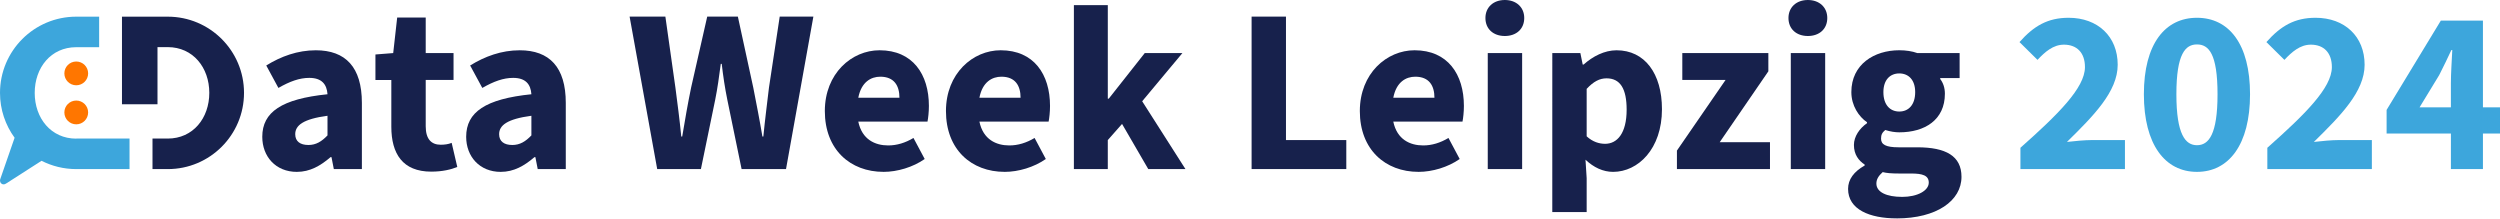
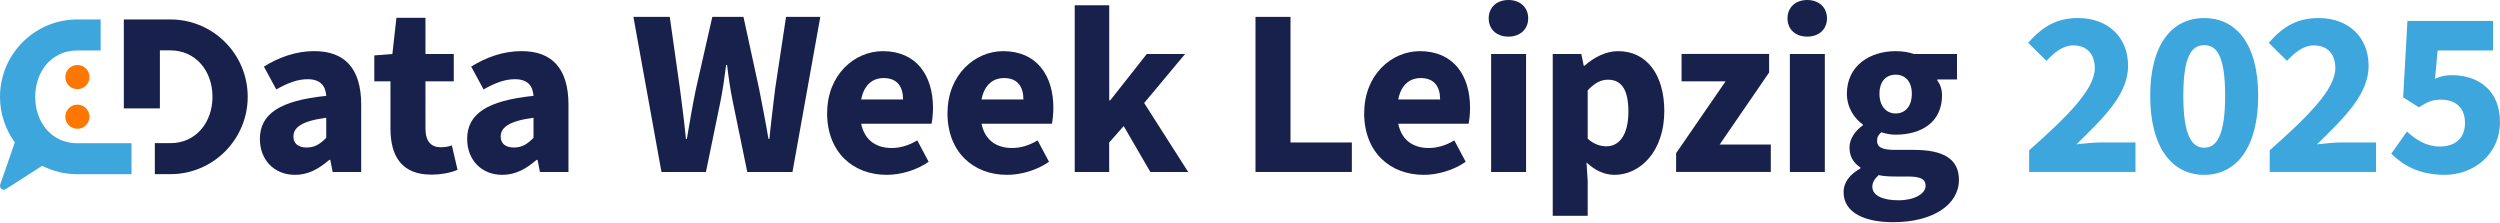
- <svg xmlns="http://www.w3.org/2000/svg" width="188.589mm" height="16.475mm" viewBox="0 0 188.589 16.475" version="1.1" id="svg5" xml:space="preserve">
-   <defs id="defs2">
- 	
- 	
- 	
- 	
- 	
- </defs>
-   <g id="layer1" transform="translate(-34.53206,-100.4121)">
-     <g aria-label="Data Week Leipzig 2023" id="text236" style="font-weight:bold;font-size:17.639px;line-height:1.25;font-family:'Source Sans 3';-inkscape-font-specification:'Source Sans 3 Bold';fill:#17214c;fill-opacity:1;stroke-width:0.265">
-       <path d="m 56.927,113.377 c 0.988,0 1.782,-0.459 2.54,-1.111 h 0.071 l 0.176,0.9 h 2.117 v -4.992 c 0,-2.699 -1.235,-3.969 -3.475,-3.969 -1.376,0 -2.628,0.459 -3.739,1.147 l 0.917,1.693 c 0.864,-0.494 1.588,-0.758 2.328,-0.758 0.935,0 1.323,0.476 1.376,1.235 -3.457,0.353 -4.921,1.341 -4.921,3.21 0,1.482 1.005,2.646 2.611,2.646 z m 0.864,-2.028 c -0.6,0 -0.988,-0.265 -0.988,-0.811 0,-0.67 0.6,-1.147 2.434,-1.393 v 1.482 c -0.441,0.459 -0.864,0.723 -1.446,0.723 z" id="path673" style="fill:#17214c;fill-opacity:1" />
-       <path d="m 67.069,113.359 c 0.829,0 1.499,-0.159 1.958,-0.353 l -0.423,-1.817 c -0.247,0.106 -0.547,0.141 -0.829,0.141 -0.688,0 -1.129,-0.406 -1.129,-1.393 v -3.493 h 2.099 v -2.028 H 66.646 V 101.735 h -2.152 l -0.3,2.681 -1.341,0.106 v 1.923 h 1.199 v 3.528 c 0,2.028 0.847,3.387 3.016,3.387 z" id="path675" style="fill:#17214c;fill-opacity:1" />
-       <path d="m 72.308,113.377 c 0.988,0 1.782,-0.459 2.54,-1.111 h 0.071 l 0.176,0.9 h 2.117 v -4.992 c 0,-2.699 -1.235,-3.969 -3.475,-3.969 -1.376,0 -2.628,0.459 -3.739,1.147 l 0.917,1.693 c 0.864,-0.494 1.588,-0.758 2.328,-0.758 0.935,0 1.323,0.476 1.376,1.235 -3.457,0.353 -4.921,1.341 -4.921,3.21 0,1.482 1.005,2.646 2.611,2.646 z m 0.864,-2.028 c -0.6,0 -0.988,-0.265 -0.988,-0.811 0,-0.67 0.6,-1.147 2.434,-1.393 v 1.482 c -0.441,0.459 -0.864,0.723 -1.446,0.723 z" id="path677" style="fill:#17214c;fill-opacity:1" />
-       <path d="m 84.108,113.165 h 3.298 l 1.076,-5.221 c 0.176,-0.864 0.3,-1.782 0.423,-2.716 h 0.071 c 0.106,0.935 0.247,1.852 0.423,2.716 l 1.076,5.221 h 3.351 l 2.064,-11.501 h -2.54 l -0.811,5.362 c -0.141,1.199 -0.3,2.417 -0.423,3.687 h -0.071 c -0.212,-1.27 -0.459,-2.505 -0.688,-3.687 l -1.164,-5.362 h -2.311 l -1.217,5.362 c -0.247,1.199 -0.459,2.417 -0.67,3.687 h -0.071 c -0.123,-1.27 -0.282,-2.469 -0.441,-3.687 l -0.758,-5.362 h -2.699 z" id="path679" style="fill:#17214c;fill-opacity:1" />
-       <path d="m 100.936,106.198 c 1.041,0 1.446,0.67 1.446,1.587 h -3.104 c 0.229,-1.199 0.97,-1.587 1.658,-1.587 z m 0.247,7.179 c 1.041,0 2.223,-0.353 3.104,-0.97 l -0.847,-1.588 c -0.617,0.37 -1.252,0.564 -1.905,0.564 -0.988,0 -1.976,-0.441 -2.258,-1.799 h 5.221 c 0.053,-0.265 0.106,-0.723 0.106,-1.182 0,-2.381 -1.217,-4.198 -3.722,-4.198 -2.099,0 -4.128,1.746 -4.128,4.586 0,2.91 1.923,4.586 4.427,4.586 z" id="path681" style="fill:#17214c;fill-opacity:1" />
-       <path d="m 110.073,106.198 c 1.041,0 1.446,0.67 1.446,1.587 h -3.104 c 0.229,-1.199 0.97,-1.587 1.658,-1.587 z m 0.247,7.179 c 1.041,0 2.223,-0.353 3.104,-0.97 l -0.847,-1.588 c -0.617,0.37 -1.252,0.564 -1.905,0.564 -0.988,0 -1.976,-0.441 -2.258,-1.799 h 5.221 c 0.053,-0.265 0.106,-0.723 0.106,-1.182 0,-2.381 -1.217,-4.198 -3.722,-4.198 -2.099,0 -4.128,1.746 -4.128,4.586 0,2.91 1.923,4.586 4.427,4.586 z" id="path683" style="fill:#17214c;fill-opacity:1" />
-       <path d="m 115.541,113.165 h 2.558 v -2.187 l 1.076,-1.217 1.976,3.404 h 2.805 l -3.263,-5.115 3.034,-3.634 h -2.84 l -2.716,3.44 h -0.071 v -7.056 h -2.558 z" id="path685" style="fill:#17214c;fill-opacity:1" />
-       <path d="m 128.947,113.165 h 7.144 v -2.187 h -4.551 v -9.313 h -2.593 z" id="path687" style="fill:#17214c;fill-opacity:1" />
-       <path d="m 141.294,106.198 c 1.041,0 1.446,0.67 1.446,1.587 h -3.104 c 0.229,-1.199 0.97,-1.587 1.658,-1.587 z m 0.247,7.179 c 1.041,0 2.223,-0.353 3.104,-0.97 l -0.847,-1.588 c -0.617,0.37 -1.252,0.564 -1.905,0.564 -0.988,0 -1.976,-0.441 -2.258,-1.799 h 5.221 c 0.053,-0.265 0.106,-0.723 0.106,-1.182 0,-2.381 -1.217,-4.198 -3.722,-4.198 -2.099,0 -4.128,1.746 -4.128,4.586 0,2.91 1.923,4.586 4.427,4.586 z" id="path689" style="fill:#17214c;fill-opacity:1" />
-       <path d="m 146.762,113.165 h 2.593 v -8.749 h -2.593 z m 1.288,-10.037 c 0.864,0 1.464,-0.529 1.464,-1.358 0,-0.811 -0.6,-1.358 -1.464,-1.358 -0.864,0 -1.464,0.547 -1.464,1.358 0,0.829 0.6,1.358 1.464,1.358 z" id="path691" style="fill:#17214c;fill-opacity:1" />
-       <path d="m 151.63,116.411 h 2.593 v -2.558 l -0.088,-1.393 c 0.617,0.582 1.323,0.917 2.081,0.917 1.887,0 3.687,-1.729 3.687,-4.727 0,-2.699 -1.305,-4.445 -3.422,-4.445 -0.917,0 -1.799,0.459 -2.487,1.076 h -0.07 l -0.176,-0.864 h -2.117 z m 3.986,-5.151 c -0.441,0 -0.935,-0.141 -1.393,-0.564 v -3.581 c 0.512,-0.547 0.97,-0.794 1.499,-0.794 1.041,0 1.517,0.794 1.517,2.364 0,1.799 -0.723,2.575 -1.623,2.575 z" id="path693" style="fill:#17214c;fill-opacity:1" />
-       <path d="m 161.032,113.165 h 7.02 v -2.028 h -3.792 l 3.669,-5.345 v -1.376 h -6.491 v 2.028 h 3.263 l -3.669,5.327 z" id="path695" style="fill:#17214c;fill-opacity:1" />
-       <path d="m 169.622,113.165 h 2.593 v -8.749 h -2.593 z m 1.288,-10.037 c 0.864,0 1.464,-0.529 1.464,-1.358 0,-0.811 -0.6,-1.358 -1.464,-1.358 -0.864,0 -1.464,0.547 -1.464,1.358 0,0.829 0.6,1.358 1.464,1.358 z" id="path697" style="fill:#17214c;fill-opacity:1" />
-       <path d="m 177.612,116.887 c 2.999,0 4.886,-1.323 4.886,-3.14 0,-1.57 -1.182,-2.223 -3.334,-2.223 h -1.411 c -0.97,0 -1.323,-0.212 -1.323,-0.653 0,-0.3 0.088,-0.459 0.318,-0.653 0.388,0.123 0.741,0.176 1.058,0.176 1.923,0 3.44,-0.935 3.44,-2.91 0,-0.441 -0.123,-0.811 -0.353,-1.111 v -0.071 h 1.464 v -1.887 h -3.193 c -0.388,-0.141 -0.864,-0.212 -1.358,-0.212 -1.887,0 -3.616,1.058 -3.616,3.157 0,1.023 0.564,1.852 1.182,2.275 v 0.07 c -0.564,0.388 -0.988,1.005 -0.988,1.64 0,0.723 0.353,1.182 0.811,1.482 v 0.071 c -0.811,0.459 -1.252,1.041 -1.252,1.764 0,1.552 1.623,2.223 3.669,2.223 z m 0.194,-8.061 c -0.688,0 -1.199,-0.494 -1.199,-1.464 0,-0.935 0.512,-1.411 1.199,-1.411 0.688,0 1.199,0.476 1.199,1.411 0,0.97 -0.512,1.464 -1.199,1.464 z m 0.212,6.438 c -1.164,0 -1.94,-0.353 -1.94,-1.005 0,-0.318 0.159,-0.582 0.476,-0.864 0.282,0.071 0.635,0.106 1.235,0.106 h 0.9 c 0.864,0 1.341,0.141 1.341,0.688 0,0.6 -0.847,1.076 -2.011,1.076 z" id="path699" style="fill:#17214c;fill-opacity:1" />
-     </g>
-     <g id="g530" transform="matrix(0.2092384,0,0,0.2092384,29.79025,71.22018)" style="opacity:1;stroke-width:4.779">
-       <circle class="st0" cx="50.152" cy="165.977" r="4.286" id="circle405" style="stroke-width:1.265" />
-       <circle class="st0" cx="50.152" cy="180.052" r="4.286" id="circle407" style="stroke-width:1.265" />
-       <path class="st1" d="m 50.152,189.498 c -9.102,0 -14.975,-7.382 -14.975,-16.484 0,-9.102 5.847,-16.484 14.975,-16.484 h 8.255 v -11.007 h -8.255 c -15.187,0 -27.49,12.303 -27.49,27.49 0,6.032 1.958,11.615 5.265,16.166 l -5.212,15.028 c 0,0 0,0.026 0,0.026 -0.026,0.132 -0.053,0.238 -0.053,0.37 0,0.767 0.529,1.376 1.296,1.376 0.344,0 0.529,-0.053 0.979,-0.344 0,0 0,0 0,0 l 12.7,-8.149 c 3.757,1.905 7.99,2.99 12.488,2.99 H 69.361 V 189.472 H 50.152 Z" id="path409" style="stroke-width:1.265" />
-       <path class="st2" d="m 83.146,145.524 h -16.51 v 31.591 h 12.806 v -20.611 h 3.704 c 9.102,0 14.975,7.382 14.975,16.484 0,9.102 -5.847,16.484 -14.975,16.484 h -5.503 v 11.007 h 5.503 c 15.187,0 27.49,-12.303 27.49,-27.49 0,-15.161 -12.303,-27.464 -27.49,-27.464 z" id="path411" style="stroke-width:1.265" />
+ <svg xmlns="http://www.w3.org/2000/svg" id="Ebene_2" data-name="Ebene 2" viewBox="0 0 662.17 58.85">
+   <defs>
+     <style>
+       .cls-1 {
+         fill: #ff7600;
+       }
+ 
+       .cls-1, .cls-2, .cls-3 {
+         stroke-width: 0px;
+       }
+ 
+       .cls-2 {
+         fill: #17214c;
+       }
+ 
+       .cls-3 {
+         fill: #3da6dc;
+       }
+     </style>
+   </defs>
+   <g id="Layer_1" data-name="Layer 1">
+     <g>
+       <g id="g1176">
+         <circle id="circle4" class="cls-1" cx="20.5" cy="20.41" r="3.2" />
+         <circle id="circle6" class="cls-1" cx="20.5" cy="30.91" r="3.2" />
+         <path id="path8" class="cls-3" d="M20.5,37.95c-6.79,0-11.17-5.51-11.17-12.29s4.36-12.29,11.17-12.29h6.16V5.15h-6.16C9.18,5.15,0,14.33,0,25.66,0,30.16,1.46,34.32,3.93,37.71L.04,48.92v.02c-.02.1-.04.18-.04.28,0,.57.39,1.03.97,1.03.26,0,.39-.04.73-.26h0l9.47-6.08c2.8,1.42,5.96,2.23,9.31,2.23h14.35v-8.21h-14.33v.02Z" />
+         <path id="path10" class="cls-2" d="M45.11,5.15h-12.31v23.56h9.55v-15.37h2.76c6.79,0,11.17,5.51,11.17,12.29s-4.36,12.29-11.17,12.29h-4.1v8.21h4.1c11.33,0,20.5-9.18,20.5-20.5S56.44,5.15,45.11,5.15Z" />
+       </g>
+       <g>
+         <path class="cls-2" d="M68.83,36.86c0-6.68,5.23-10.21,17.58-11.47-.19-2.71-1.58-4.41-4.91-4.41-2.65,0-5.23.95-8.32,2.71l-3.28-6.05c3.97-2.46,8.44-4.1,13.36-4.1,8,0,12.41,4.54,12.41,14.18v17.83h-7.56l-.63-3.21h-.25c-2.71,2.33-5.54,3.97-9.07,3.97-5.73,0-9.32-4.16-9.32-9.45ZM86.41,36.48v-5.29c-6.55.88-8.69,2.58-8.69,4.98,0,1.95,1.39,2.9,3.53,2.9s3.59-.95,5.17-2.58Z" />
+         <path class="cls-2" d="M103.42,34.15v-12.6h-4.28v-6.87l4.79-.38,1.07-9.58h7.69v9.58h7.5v7.25h-7.5v12.47c0,3.53,1.58,4.98,4.03,4.98,1.01,0,2.08-.13,2.96-.5l1.51,6.49c-1.64.69-4.03,1.26-6.99,1.26-7.75,0-10.77-4.85-10.77-12.1Z" />
+         <path class="cls-2" d="M123.73,36.86c0-6.68,5.23-10.21,17.58-11.47-.19-2.71-1.58-4.41-4.91-4.41-2.65,0-5.23.95-8.32,2.71l-3.28-6.05c3.97-2.46,8.44-4.1,13.36-4.1,8,0,12.41,4.54,12.41,14.18v17.83h-7.56l-.63-3.21h-.25c-2.71,2.33-5.54,3.97-9.07,3.97-5.73,0-9.32-4.16-9.32-9.45ZM141.31,36.48v-5.29c-6.55.88-8.69,2.58-8.69,4.98,0,1.95,1.39,2.9,3.53,2.9s3.59-.95,5.17-2.58Z" />
+         <path class="cls-2" d="M167.76,4.47h9.64l2.71,19.15c.57,4.35,1.13,8.63,1.57,13.17h.25c.76-4.54,1.51-8.88,2.39-13.17l4.35-19.15h8.25l4.16,19.15c.82,4.22,1.7,8.63,2.46,13.17h.25c.44-4.54,1.01-8.88,1.51-13.17l2.9-19.15h9.07l-7.37,41.08h-11.97l-3.84-18.65c-.63-3.09-1.13-6.36-1.51-9.7h-.25c-.44,3.34-.88,6.62-1.51,9.7l-3.84,18.65h-11.78l-7.43-41.08Z" />
+         <path class="cls-2" d="M219.09,29.93c0-10.14,7.25-16.38,14.74-16.38,8.95,0,13.29,6.49,13.29,15,0,1.64-.19,3.28-.38,4.22h-18.65c1.01,4.85,4.54,6.43,8.06,6.43,2.33,0,4.6-.69,6.8-2.02l3.02,5.67c-3.15,2.21-7.37,3.46-11.09,3.46-8.95,0-15.81-5.99-15.81-16.38ZM228.1,26.34h11.09c0-3.28-1.45-5.67-5.17-5.67-2.46,0-5.1,1.39-5.92,5.67Z" />
+         <path class="cls-2" d="M250.97,29.93c0-10.14,7.25-16.38,14.74-16.38,8.95,0,13.29,6.49,13.29,15,0,1.64-.19,3.28-.38,4.22h-18.65c1.01,4.85,4.54,6.43,8.06,6.43,2.33,0,4.6-.69,6.8-2.02l3.02,5.67c-3.15,2.21-7.37,3.46-11.09,3.46-8.95,0-15.81-5.99-15.81-16.38ZM259.98,26.34h11.09c0-3.28-1.45-5.67-5.17-5.67-2.46,0-5.1,1.39-5.92,5.67Z" />
+         <path class="cls-2" d="M284.67,1.39h9.13v25.2h.25l9.7-12.29h10.14l-10.84,12.98,11.66,18.27h-10.02l-7.06-12.16-3.84,4.35v7.81h-9.13V1.39Z" />
+         <path class="cls-2" d="M332.55,4.47h9.26v33.27h16.25v7.81h-25.52V4.47Z" />
+         <path class="cls-2" d="M361.34,29.93c0-10.14,7.25-16.38,14.74-16.38,8.95,0,13.29,6.49,13.29,15,0,1.64-.19,3.28-.38,4.22h-18.65c1.01,4.85,4.54,6.43,8.06,6.43,2.33,0,4.6-.69,6.8-2.02l3.02,5.67c-3.15,2.21-7.37,3.46-11.09,3.46-8.95,0-15.81-5.99-15.81-16.38ZM370.35,26.34h11.09c0-3.28-1.45-5.67-5.17-5.67-2.46,0-5.1,1.39-5.92,5.67Z" />
+         <path class="cls-2" d="M394.31,4.85c0-2.9,2.14-4.85,5.23-4.85s5.23,1.95,5.23,4.85-2.14,4.85-5.23,4.85-5.23-1.89-5.23-4.85ZM394.95,14.3h9.26v31.25h-9.26V14.3Z" />
+         <path class="cls-2" d="M411.28,14.3h7.56l.63,3.09h.25c2.46-2.21,5.61-3.84,8.88-3.84,7.56,0,12.22,6.24,12.22,15.88,0,10.71-6.43,16.88-13.17,16.88-2.71,0-5.23-1.2-7.43-3.28l.31,4.98v9.14h-9.26V14.3ZM431.31,29.55c0-5.61-1.7-8.44-5.42-8.44-1.89,0-3.53.88-5.36,2.83v12.79c1.64,1.51,3.4,2.02,4.98,2.02,3.21,0,5.8-2.77,5.8-9.2Z" />
+         <path class="cls-2" d="M443.95,40.57l13.1-19.03h-11.66v-7.25h23.19v4.91l-13.1,19.09h13.55v7.25h-25.08v-4.98Z" />
+         <path class="cls-2" d="M473.45,4.85c0-2.9,2.14-4.85,5.23-4.85s5.23,1.95,5.23,4.85-2.14,4.85-5.23,4.85-5.23-1.89-5.23-4.85ZM474.08,14.3h9.26v31.25h-9.26V14.3Z" />
+         <path class="cls-2" d="M488.3,50.91c0-2.58,1.57-4.66,4.47-6.3v-.25c-1.64-1.07-2.9-2.71-2.9-5.29,0-2.27,1.51-4.47,3.53-5.86v-.25c-2.21-1.51-4.22-4.47-4.22-8.13,0-7.5,6.17-11.28,12.92-11.28,1.76,0,3.47.25,4.85.76h11.4v6.74h-5.23v.25c.82,1.07,1.26,2.39,1.26,3.97,0,7.06-5.42,10.4-12.29,10.4-1.13,0-2.39-.19-3.78-.63-.82.69-1.13,1.26-1.13,2.33,0,1.58,1.26,2.33,4.73,2.33h5.04c7.69,0,11.91,2.33,11.91,7.94,0,6.49-6.74,11.21-17.45,11.21-7.31,0-13.1-2.39-13.1-7.94ZM510.03,49.21c0-1.95-1.7-2.46-4.79-2.46h-3.21c-2.14,0-3.4-.13-4.41-.38-1.13,1.01-1.7,1.95-1.7,3.09,0,2.33,2.77,3.59,6.93,3.59s7.18-1.7,7.18-3.84ZM506.38,24.82c0-3.34-1.83-5.04-4.29-5.04s-4.28,1.7-4.28,5.04,1.83,5.23,4.28,5.23,4.29-1.76,4.29-5.23Z" />
+       </g>
+       <g>
+         <path class="cls-3" d="M537.45,39.82c10.08-8.95,17.39-16.13,17.39-21.74,0-3.91-2.21-6.05-5.67-6.05-2.9,0-5.1,1.95-7.12,4.09l-4.85-4.79c3.84-4.35,7.62-6.55,13.23-6.55,7.88,0,13.23,5.04,13.23,12.66s-6.55,13.8-13.67,20.79c2.08-.25,4.85-.5,6.68-.5h8.95v7.81h-28.16v-5.73Z" />
+         <path class="cls-3" d="M569.52,25.39c0-13.61,5.73-20.6,14.3-20.6s14.3,6.99,14.3,20.6-5.73,20.92-14.3,20.92-14.3-7.31-14.3-20.92ZM589.37,25.39c0-10.96-2.39-13.42-5.54-13.42s-5.54,2.46-5.54,13.42,2.46,13.73,5.54,13.73,5.54-2.83,5.54-13.73Z" />
+         <path class="cls-3" d="M601.16,39.82c10.08-8.95,17.39-16.13,17.39-21.74,0-3.91-2.21-6.05-5.67-6.05-2.9,0-5.1,1.95-7.12,4.09l-4.85-4.79c3.84-4.35,7.62-6.55,13.23-6.55,7.88,0,13.23,5.04,13.23,12.66s-6.55,13.8-13.67,20.79c2.08-.25,4.85-.5,6.68-.5h8.95v7.81h-28.16v-5.73Z" />
+         <path class="cls-3" d="M633.37,40.7l4.16-5.86c2.39,2.21,5.23,3.97,8.63,3.97,4.1,0,6.74-2.14,6.74-6.24s-2.58-6.17-6.3-6.17c-2.33,0-3.53.5-5.92,2.02l-4.16-2.65,1.13-20.22h22.68v7.81h-14.68l-.69,7.5c1.51-.69,2.84-.95,4.47-.95,6.87,0,12.73,3.91,12.73,12.41s-6.87,13.99-14.68,13.99c-6.55,0-10.96-2.46-14.11-5.61Z" />
+       </g>
    </g>
  </g>
-   <g id="layer2" style="display:inline" transform="translate(-34.53206,-100.4121)">
-     <g aria-label="2024" id="text1274" style="font-weight:bold;font-size:17.639px;line-height:1.25;font-family:'Source Sans 3';-inkscape-font-specification:'Source Sans 3 Bold';display:inline;fill:#3da6dc;stroke-width:0.265">
-       <path d="m 186.944,113.165 h 7.885 v -2.187 h -2.505 c -0.512,0 -1.288,0.071 -1.87,0.141 1.993,-1.958 3.828,-3.792 3.828,-5.821 0,-2.134 -1.499,-3.545 -3.704,-3.545 -1.57,0 -2.628,0.617 -3.704,1.834 l 1.358,1.341 c 0.564,-0.6 1.182,-1.147 1.993,-1.147 0.97,0 1.587,0.6 1.587,1.693 0,1.57 -2.046,3.581 -4.868,6.085 z" id="path423" />
-       <path d="m 200.261,113.377 c 2.399,0 4.004,-2.046 4.004,-5.856 0,-3.81 -1.605,-5.768 -4.004,-5.768 -2.399,0 -4.004,1.958 -4.004,5.768 0,3.81 1.605,5.856 4.004,5.856 z m 0,-2.011 c -0.864,0 -1.552,-0.794 -1.552,-3.845 0,-3.069 0.688,-3.757 1.552,-3.757 0.882,0 1.552,0.688 1.552,3.757 0,3.052 -0.67,3.845 -1.552,3.845 z" id="path425" />
-       <path d="m 205.57,113.165 h 7.885 v -2.187 h -2.505 c -0.512,0 -1.288,0.071 -1.87,0.141 1.993,-1.958 3.828,-3.792 3.828,-5.821 0,-2.134 -1.499,-3.545 -3.704,-3.545 -1.57,0 -2.628,0.617 -3.704,1.834 l 1.358,1.341 c 0.564,-0.6 1.182,-1.147 1.993,-1.147 0.97,0 1.587,0.6 1.587,1.693 0,1.57 -2.046,3.581 -4.868,6.085 z" id="path427" />
-       <path d="m 217.053,108.509 1.482,-2.434 c 0.318,-0.635 0.635,-1.27 0.917,-1.887 h 0.07 c -0.035,0.706 -0.106,1.782 -0.106,2.505 v 1.817 z m 2.364,4.657 h 2.417 v -2.681 h 1.288 v -1.976 h -1.288 v -6.544 h -3.175 l -4.092,6.738 v 1.782 h 4.851 z" id="path429" />
-     </g>
-     <text xml:space="preserve" style="font-style:normal;font-variant:normal;font-weight:bold;font-stretch:normal;font-size:17.639px;line-height:1.25;font-family:'Source Sans 3';-inkscape-font-specification:'Source Sans 3 Bold';display:none;fill:#3da6dc;fill-opacity:1;stroke-width:0.265" x="186.291" y="113.165" id="text421">
-       <tspan id="tspan419" style="font-style:normal;font-variant:normal;font-weight:bold;font-stretch:normal;font-size:17.639px;font-family:'Source Sans 3';-inkscape-font-specification:'Source Sans 3 Bold';fill:#3da6dc;fill-opacity:1;stroke-width:0.265" x="186.291" y="113.165">2024</tspan>
-     </text>
-   </g>
-   <style type="text/css" id="style288">
- 	.st0{fill:#F05A2A;}
- 	.st1{fill:#3CA5DB;}
- </style>
-   <style type="text/css" id="style403">
- 	.st0{fill:#FF7600;}
- 	.st1{fill:#3DA6DC;}
- 	.st2{fill:#17214C;}
- 	.st3{fill:none;}
- </style>
</svg>
